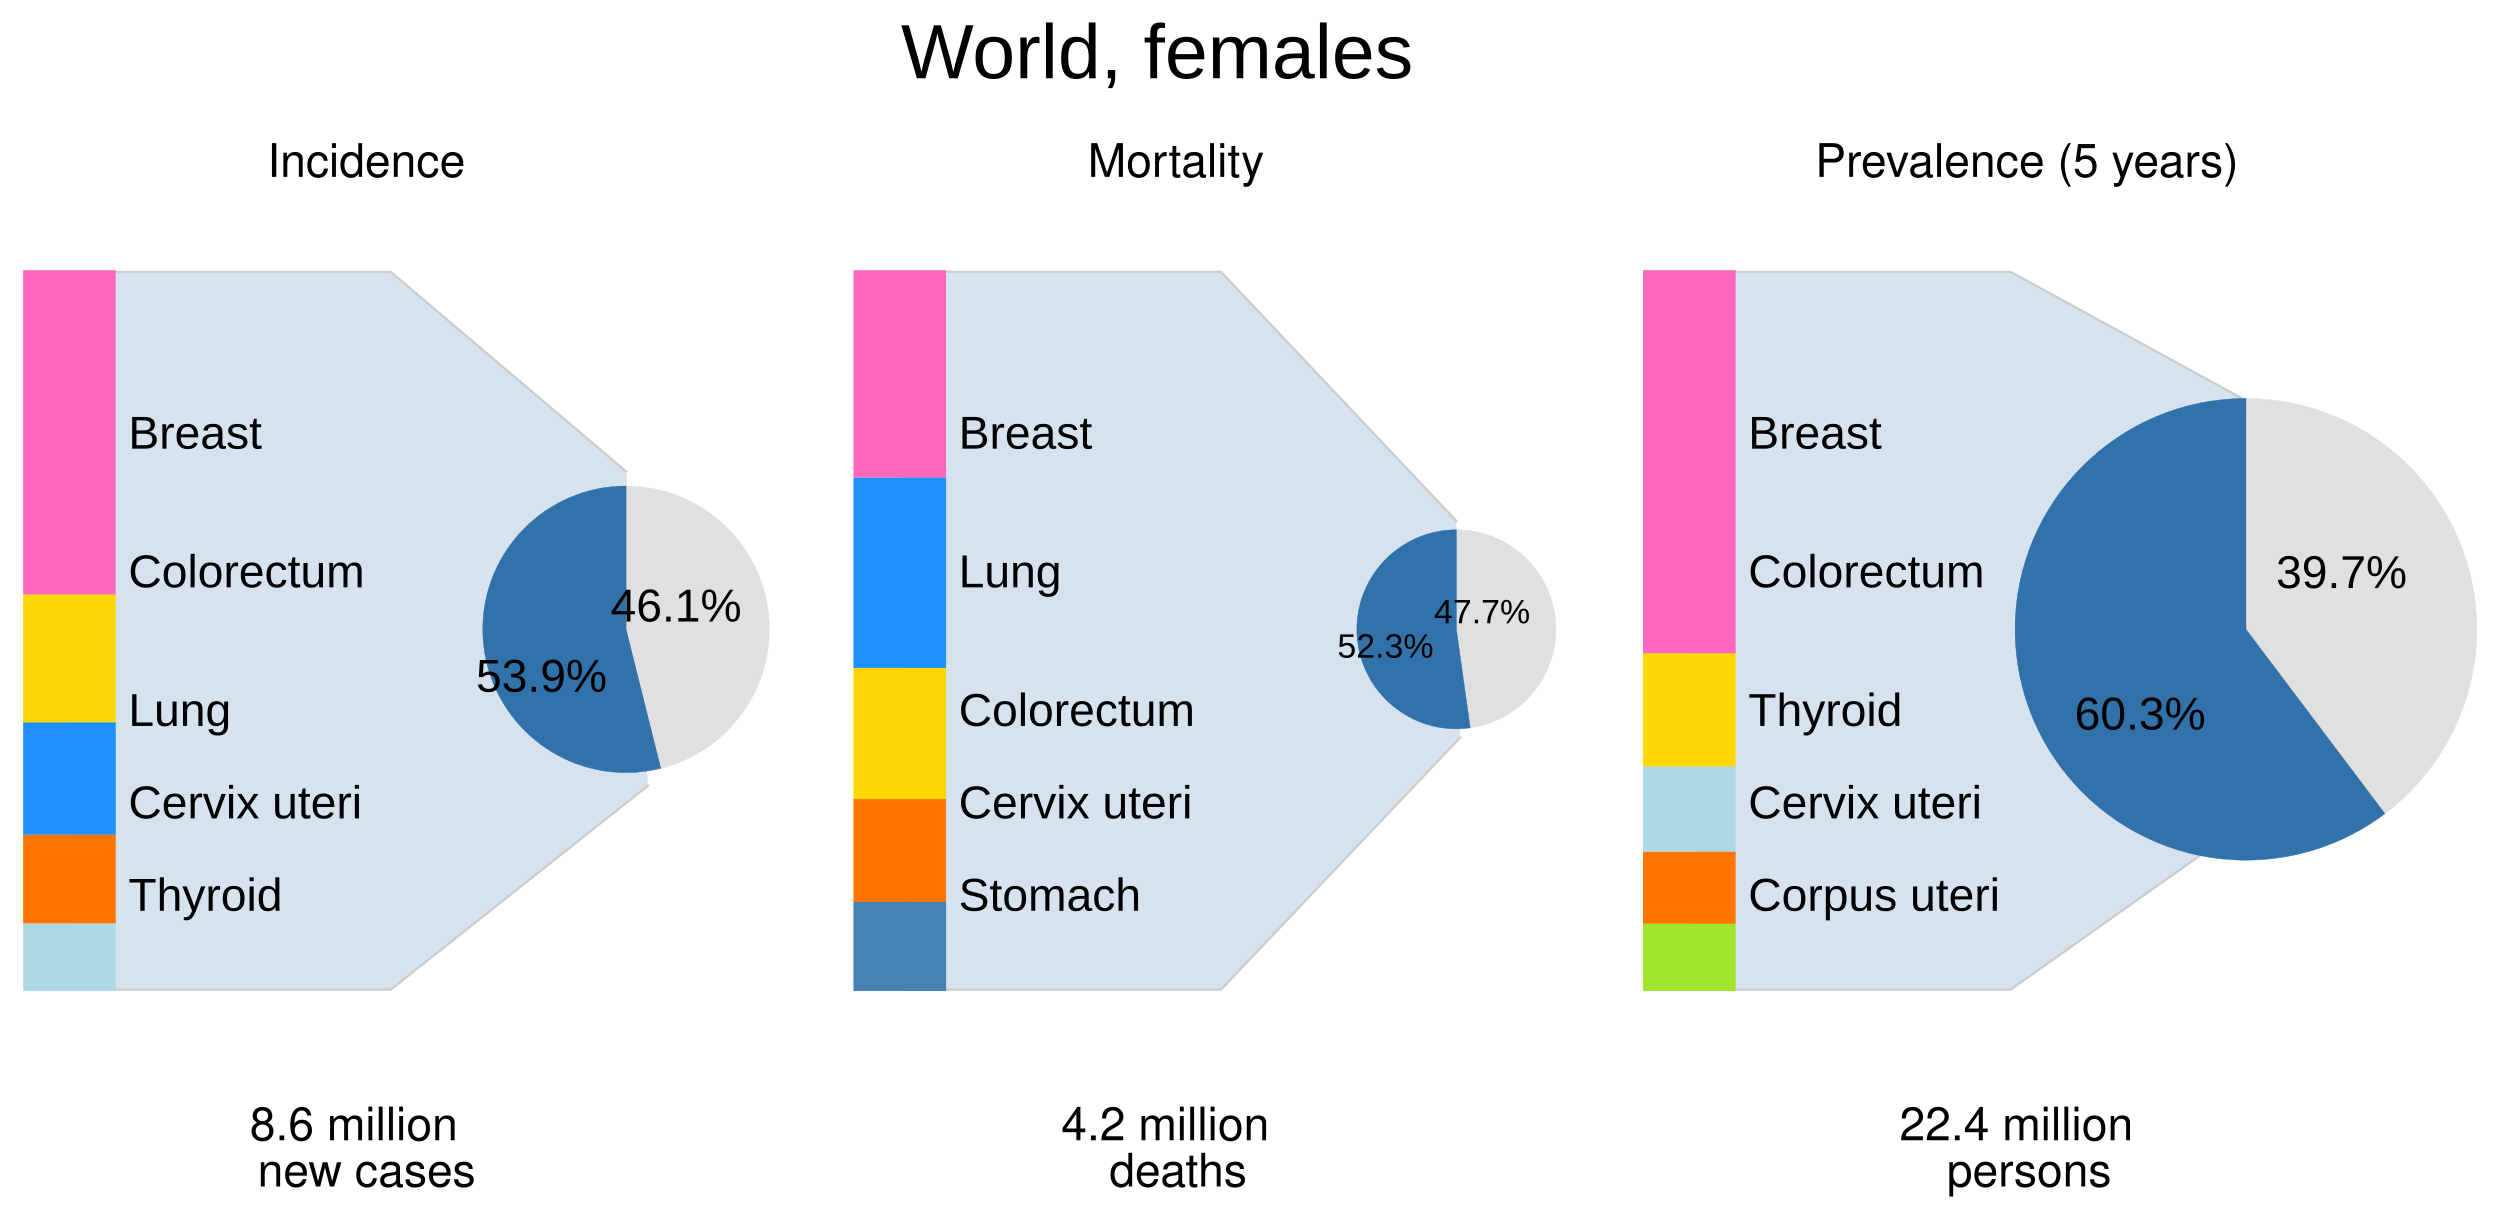
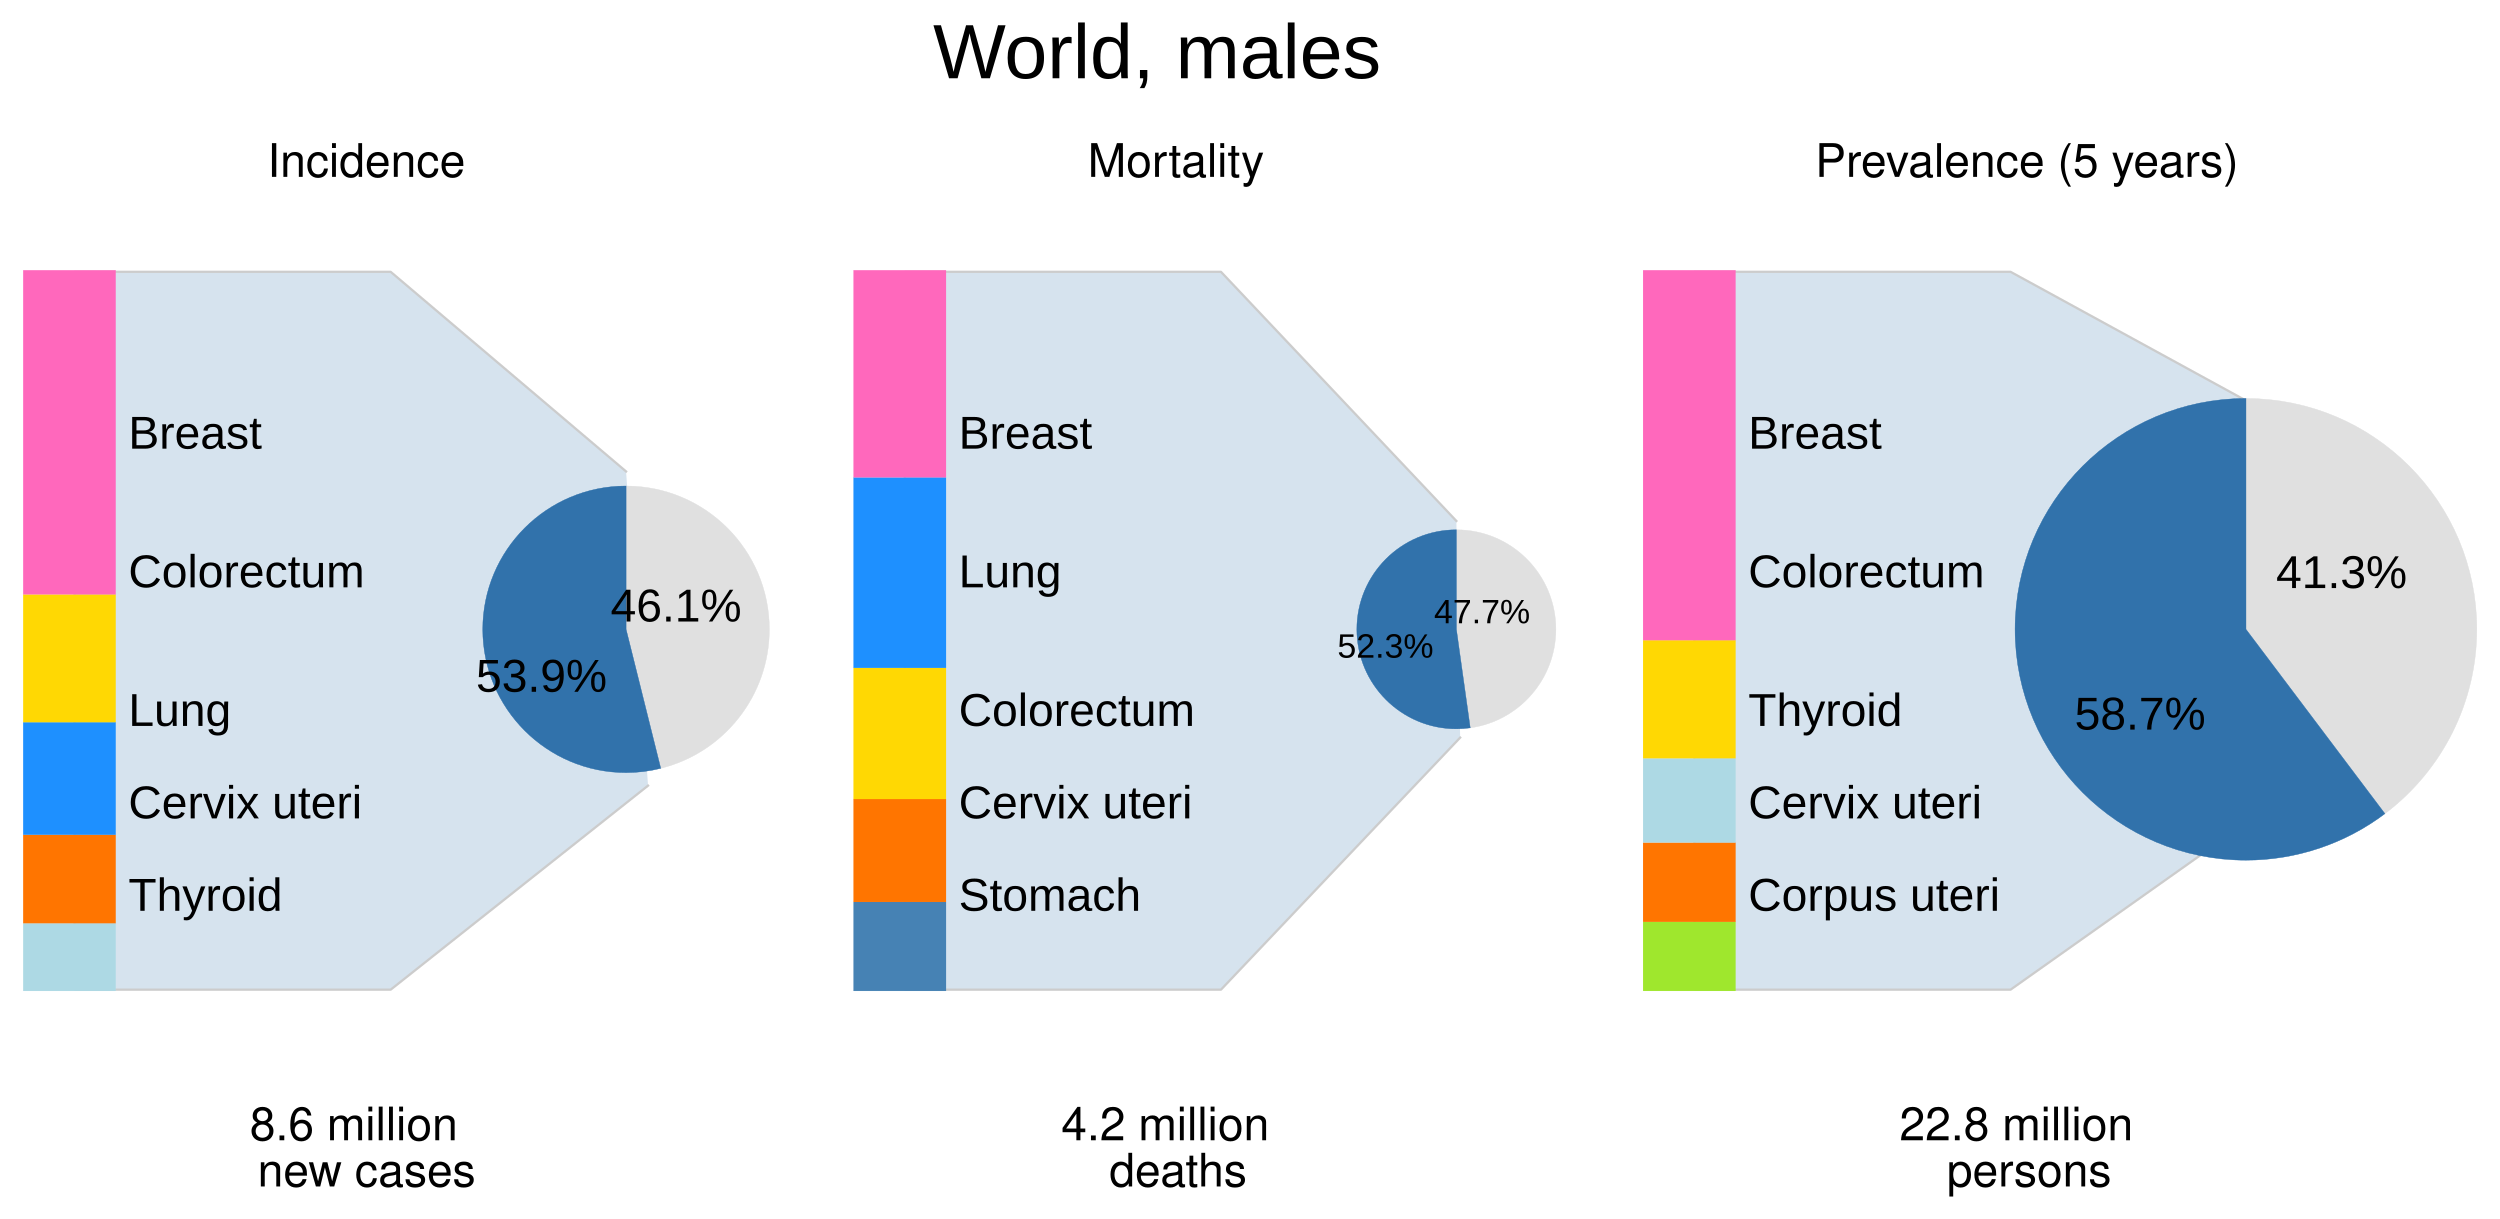
<svg xmlns="http://www.w3.org/2000/svg" version="1.1" id="svg2" xml:space="preserve" width="1082.015" height="527.501" viewBox="0 0 1082.015 527.501">
  <defs id="defs6" />
  <g id="g10" transform="matrix(1.333333,0,0,-1.333333,-127.1069,467.4236)">
    <text xml:space="preserve" style="color:#000000;font-style:normal;font-variant:normal;font-weight:normal;font-stretch:normal;font-size:15px;line-height:100%;font-family:Helvetica;-inkscape-font-specification:Helvetica;font-variant-ligatures:normal;font-variant-position:normal;font-variant-caps:normal;font-variant-numeric:normal;font-variant-alternates:normal;font-feature-settings:normal;text-indent:0;text-align:center;text-decoration:none;text-decoration-line:none;text-decoration-style:solid;text-decoration-color:#000000;letter-spacing:normal;word-spacing:normal;text-transform:none;writing-mode:lr-tb;direction:ltr;text-orientation:mixed;dominant-baseline:auto;baseline-shift:baseline;text-anchor:middle;white-space:normal;shape-padding:0;clip-rule:nonzero;display:inline;overflow:visible;visibility:visible;opacity:1;isolation:auto;mix-blend-mode:normal;color-interpolation:sRGB;color-interpolation-filters:linearRGB;solid-color:#000000;solid-opacity:1;vector-effect:none;fill:#000000;fill-opacity:1;fill-rule:nonzero;stroke:none;stroke-width:0.397;stroke-linecap:butt;stroke-linejoin:miter;stroke-miterlimit:10;stroke-dasharray:none;stroke-dashoffset:0;stroke-opacity:1;color-rendering:auto;image-rendering:auto;shape-rendering:auto;text-rendering:auto;enable-background:accumulate" x="224.763" y="19.577" id="text1471" transform="scale(1,-1)">
      <tspan id="tspan1469" x="224.763" y="19.577" style="font-size:15px;stroke-width:0.397">8.6 million</tspan>
      <tspan x="224.763" y="34.577" style="font-size:15px;stroke-width:0.397" id="tspan1477">new cases</tspan>
    </text>
    <text xml:space="preserve" style="color:#000000;font-style:normal;font-variant:normal;font-weight:normal;font-stretch:normal;font-size:15px;line-height:100%;font-family:Helvetica;-inkscape-font-specification:Helvetica;font-variant-ligatures:normal;font-variant-position:normal;font-variant-caps:normal;font-variant-numeric:normal;font-variant-alternates:normal;font-feature-settings:normal;text-indent:0;text-align:center;text-decoration:none;text-decoration-line:none;text-decoration-style:solid;text-decoration-color:#000000;letter-spacing:normal;word-spacing:normal;text-transform:none;writing-mode:lr-tb;direction:ltr;text-orientation:mixed;dominant-baseline:auto;baseline-shift:baseline;text-anchor:middle;white-space:normal;shape-padding:0;clip-rule:nonzero;display:inline;overflow:visible;visibility:visible;opacity:1;isolation:auto;mix-blend-mode:normal;color-interpolation:sRGB;color-interpolation-filters:linearRGB;solid-color:#000000;solid-opacity:1;vector-effect:none;fill:#000000;fill-opacity:1;fill-rule:nonzero;stroke:none;stroke-width:0.397;stroke-linecap:butt;stroke-linejoin:miter;stroke-miterlimit:10;stroke-dasharray:none;stroke-dashoffset:0;stroke-opacity:1;color-rendering:auto;image-rendering:auto;shape-rendering:auto;text-rendering:auto;enable-background:accumulate" x="224.675" y="-293.159" id="text1471-0" transform="scale(1,-1)">
      <tspan x="224.675" y="-293.159" style="font-size:15px;stroke-width:0.397" id="tspan1477-7">Incidence</tspan>
    </text>
    <text transform="scale(1,-1)" id="text2142" y="-293.159" x="487.472" style="color:#000000;font-style:normal;font-variant:normal;font-weight:normal;font-stretch:normal;font-size:15px;line-height:100%;font-family:Helvetica;-inkscape-font-specification:Helvetica;font-variant-ligatures:normal;font-variant-position:normal;font-variant-caps:normal;font-variant-numeric:normal;font-variant-alternates:normal;font-feature-settings:normal;text-indent:0;text-align:center;text-decoration:none;text-decoration-line:none;text-decoration-style:solid;text-decoration-color:#000000;letter-spacing:normal;word-spacing:normal;text-transform:none;writing-mode:lr-tb;direction:ltr;text-orientation:mixed;dominant-baseline:auto;baseline-shift:baseline;text-anchor:middle;white-space:normal;shape-padding:0;clip-rule:nonzero;display:inline;overflow:visible;visibility:visible;opacity:1;isolation:auto;mix-blend-mode:normal;color-interpolation:sRGB;color-interpolation-filters:linearRGB;solid-color:#000000;solid-opacity:1;vector-effect:none;fill:#000000;fill-opacity:1;fill-rule:nonzero;stroke:none;stroke-width:0.397;stroke-linecap:butt;stroke-linejoin:miter;stroke-miterlimit:10;stroke-dasharray:none;stroke-dashoffset:0;stroke-opacity:1;color-rendering:auto;image-rendering:auto;shape-rendering:auto;text-rendering:auto;enable-background:accumulate" xml:space="preserve">
      <tspan id="tspan2140" style="font-size:15px;stroke-width:0.397" y="-293.159" x="487.472">Mortality</tspan>
    </text>
    <text transform="scale(1,-1)" id="text2152" y="19.577" x="488.171" style="color:#000000;font-style:normal;font-variant:normal;font-weight:normal;font-stretch:normal;font-size:15px;line-height:100%;font-family:Helvetica;-inkscape-font-specification:Helvetica;font-variant-ligatures:normal;font-variant-position:normal;font-variant-caps:normal;font-variant-numeric:normal;font-variant-alternates:normal;font-feature-settings:normal;text-indent:0;text-align:center;text-decoration:none;text-decoration-line:none;text-decoration-style:solid;text-decoration-color:#000000;letter-spacing:normal;word-spacing:normal;text-transform:none;writing-mode:lr-tb;direction:ltr;text-orientation:mixed;dominant-baseline:auto;baseline-shift:baseline;text-anchor:middle;white-space:normal;shape-padding:0;clip-rule:nonzero;display:inline;overflow:visible;visibility:visible;opacity:1;isolation:auto;mix-blend-mode:normal;color-interpolation:sRGB;color-interpolation-filters:linearRGB;solid-color:#000000;solid-opacity:1;vector-effect:none;fill:#000000;fill-opacity:1;fill-rule:nonzero;stroke:none;stroke-width:0.397;stroke-linecap:butt;stroke-linejoin:miter;stroke-miterlimit:10;stroke-dasharray:none;stroke-dashoffset:0;stroke-opacity:1;color-rendering:auto;image-rendering:auto;shape-rendering:auto;text-rendering:auto;enable-background:accumulate" xml:space="preserve">
      <tspan style="font-size:15px;stroke-width:0.397" y="19.577" x="488.171" id="tspan2148">4.2 million</tspan>
      <tspan id="tspan2150" style="font-size:15px;stroke-width:0.397" y="34.577" x="488.171">deaths</tspan>
    </text>
    <text xml:space="preserve" style="color:#000000;font-style:normal;font-variant:normal;font-weight:normal;font-stretch:normal;font-size:15px;line-height:100%;font-family:Helvetica;-inkscape-font-specification:Helvetica;font-variant-ligatures:normal;font-variant-position:normal;font-variant-caps:normal;font-variant-numeric:normal;font-variant-alternates:normal;font-feature-settings:normal;text-indent:0;text-align:center;text-decoration:none;text-decoration-line:none;text-decoration-style:solid;text-decoration-color:#000000;letter-spacing:normal;word-spacing:normal;text-transform:none;writing-mode:lr-tb;direction:ltr;text-orientation:mixed;dominant-baseline:auto;baseline-shift:baseline;text-anchor:middle;white-space:normal;shape-padding:0;clip-rule:nonzero;display:inline;overflow:visible;visibility:visible;opacity:1;isolation:auto;mix-blend-mode:normal;color-interpolation:sRGB;color-interpolation-filters:linearRGB;solid-color:#000000;solid-opacity:1;vector-effect:none;fill:#000000;fill-opacity:1;fill-rule:nonzero;stroke:none;stroke-width:0.397;stroke-linecap:butt;stroke-linejoin:miter;stroke-miterlimit:10;stroke-dasharray:none;stroke-dashoffset:0;stroke-opacity:1;color-rendering:auto;image-rendering:auto;shape-rendering:auto;text-rendering:auto;enable-background:accumulate" x="763.698" y="-293.159" id="text1115" transform="scale(1,-1)">
      <tspan x="763.698" y="-293.159" style="font-size:15px;stroke-width:0.397" id="tspan1113">Prevalence (5 years)</tspan>
    </text>
    <text xml:space="preserve" style="color:#000000;font-style:normal;font-variant:normal;font-weight:normal;font-stretch:normal;font-size:15px;line-height:100%;font-family:Helvetica;-inkscape-font-specification:Helvetica;font-variant-ligatures:normal;font-variant-position:normal;font-variant-caps:normal;font-variant-numeric:normal;font-variant-alternates:normal;font-feature-settings:normal;text-indent:0;text-align:center;text-decoration:none;text-decoration-line:none;text-decoration-style:solid;text-decoration-color:#000000;letter-spacing:normal;word-spacing:normal;text-transform:none;writing-mode:lr-tb;direction:ltr;text-orientation:mixed;dominant-baseline:auto;baseline-shift:baseline;text-anchor:middle;white-space:normal;shape-padding:0;clip-rule:nonzero;display:inline;overflow:visible;visibility:visible;opacity:1;isolation:auto;mix-blend-mode:normal;color-interpolation:sRGB;color-interpolation-filters:linearRGB;solid-color:#000000;solid-opacity:1;vector-effect:none;fill:#000000;fill-opacity:1;fill-rule:nonzero;stroke:none;stroke-width:0.397;stroke-linecap:butt;stroke-linejoin:miter;stroke-miterlimit:10;stroke-dasharray:none;stroke-dashoffset:0;stroke-opacity:1;color-rendering:auto;image-rendering:auto;shape-rendering:auto;text-rendering:auto;enable-background:accumulate" x="764.423" y="19.577" id="text1471-08" transform="scale(1,-1)">
-       <tspan id="tspan1469-0" x="764.423" y="19.577" style="font-size:15px;stroke-width:0.397">22.4 million</tspan>
+       <tspan id="tspan1469-0" x="764.423" y="19.577" style="font-size:15px;stroke-width:0.397">22.8 million</tspan>
      <tspan x="764.423" y="34.577" style="font-size:15px;stroke-width:0.397" id="tspan1477-2">persons</tspan>
    </text>
    <text xml:space="preserve" style="font-style:normal;font-variant:normal;font-weight:normal;font-stretch:normal;font-size:25px;line-height:0%;font-family:Arial;-inkscape-font-specification:Arial;text-align:center;letter-spacing:0px;word-spacing:0px;text-anchor:middle;fill:#000000;fill-opacity:1;stroke:none;stroke-width:0.938" x="488.292" y="-325.172" id="text3385-2" transform="scale(1,-1)">
-       <tspan id="tspan3387-1" x="488.292" y="-325.172" style="font-size:25px;line-height:1.25;text-align:center;text-anchor:middle;stroke-width:0.938">World, females</tspan>
+       <tspan id="tspan3387-1" x="488.292" y="-325.172" style="font-size:25px;line-height:1.25;text-align:center;text-anchor:middle;stroke-width:0.938">World, males</tspan>
    </text>
    <path id="path4222-6" d="m 298.555,197.528 -76.424,64.812 H 119.508 V 29.32 h 102.637 l 83.542,66.226" style="opacity:0.2;fill:#3172ab;fill-opacity:1;stroke:#000000;stroke-width:0.75;stroke-linecap:square;stroke-linejoin:bevel;stroke-miterlimit:10;stroke-dasharray:none;stroke-opacity:1" />
    <path id="path4222-4-2" d="m 568.076,181.458 -76.424,80.883 H 389.028 V 29.32 h 102.637 l 77.637,81.819" style="opacity:0.2;fill:#3172ab;fill-opacity:1;stroke:#000000;stroke-width:0.75;stroke-linecap:square;stroke-linejoin:bevel;stroke-miterlimit:10;stroke-dasharray:none;stroke-opacity:1" />
    <path id="path4222-8-9" d="m 824.38,220.538 -76.425,41.802 H 645.332 V 29.32 h 102.637 l 62.243,44.082" style="opacity:0.2;fill:#3172ab;fill-opacity:1;stroke:#000000;stroke-width:0.75;stroke-linecap:square;stroke-linejoin:bevel;stroke-miterlimit:10;stroke-dasharray:none;stroke-opacity:1" />
    <g id="g1952" transform="matrix(0.8226716,0,0,0.8226716,-4.13529,-394.4923)" style="stroke-width:1.216">
      <path d="m 367.936,657.346 13.679,-54.861 c 25.186,6.28 42.862,28.904 42.862,54.861 0,31.227 -25.315,56.542 -56.541,56.542" style="fill:#e0e0e0;fill-opacity:1;fill-rule:nonzero;stroke:none;stroke-width:0.122" id="path16-6" />
      <path d="m 367.936,657.346 13.679,-54.861 c 25.186,6.28 42.862,28.904 42.862,54.861 0,31.227 -25.315,56.542 -56.541,56.542 z" style="fill:none;stroke:#dcdcdc;stroke-width:0.146;stroke-linecap:butt;stroke-linejoin:miter;stroke-miterlimit:10;stroke-dasharray:none;stroke-opacity:1" id="path18-3" />
      <path d="m 367.936,657.346 v 56.542 c -31.227,0 -56.541,-25.315 -56.541,-56.542 0,-31.226 25.315,-56.541 56.541,-56.541 4.611,0 9.205,0.564 13.679,1.679" style="fill:#3172ab;fill-opacity:1;fill-rule:nonzero;stroke:none;stroke-width:0.122" id="path20-1" />
      <path d="m 367.936,657.346 v 56.542 c -31.227,0 -56.541,-25.315 -56.541,-56.542 0,-31.226 25.315,-56.541 56.541,-56.541 4.611,0 9.205,0.564 13.679,1.679 z" style="fill:none;stroke:#1a62a2;stroke-width:0.146;stroke-linecap:butt;stroke-linejoin:miter;stroke-miterlimit:10;stroke-dasharray:none;stroke-opacity:1" id="path22-6" />
    </g>
    <g id="g1958" transform="matrix(0.5713111,0,0,0.5713111,284.865,-229.2614)" style="stroke-width:1.75">
      <path d="m 495.72,657.346 7.869,-55.991 c 27.912,3.923 48.672,27.805 48.672,55.991 0,31.227 -25.314,56.542 -56.541,56.542" style="fill:#e0e0e0;fill-opacity:1;fill-rule:nonzero;stroke:none;stroke-width:0.175" id="path32-4" />
      <path d="m 495.72,657.346 7.869,-55.991 c 27.912,3.923 48.672,27.805 48.672,55.991 0,31.227 -25.314,56.542 -56.541,56.542 z" style="fill:none;stroke:#dcdcdc;stroke-width:0.21;stroke-linecap:butt;stroke-linejoin:miter;stroke-miterlimit:10;stroke-dasharray:none;stroke-opacity:1" id="path34-28" />
      <path d="m 495.72,657.346 v 56.542 c -31.227,0 -56.541,-25.315 -56.541,-56.542 0,-31.226 25.314,-56.541 56.541,-56.541 2.632,0 5.263,0.184 7.869,0.55" style="fill:#3172ab;fill-opacity:1;fill-rule:nonzero;stroke:none;stroke-width:0.175" id="path36-3" />
      <path d="m 495.72,657.346 v 56.542 c -31.227,0 -56.541,-25.315 -56.541,-56.542 0,-31.226 25.314,-56.541 56.541,-56.541 2.632,0 5.263,0.184 7.869,0.55 z" style="fill:none;stroke:#1a62a2;stroke-width:0.21;stroke-linecap:butt;stroke-linejoin:miter;stroke-miterlimit:10;stroke-dasharray:none;stroke-opacity:1" id="path38-0" />
    </g>
    <g id="g1964" transform="matrix(1.325402,0,0,1.325402,-1.997936,-724.9602)" style="stroke-width:0.754">
      <path d="m 623.492,657.346 34.027,-45.156 c 14.177,10.684 22.514,27.404 22.514,45.156 0,31.227 -25.315,56.542 -56.541,56.542" style="fill:#e0e0e0;fill-opacity:1;fill-rule:nonzero;stroke:none;stroke-width:0.075" id="path48-0" />
      <path d="m 623.492,657.346 34.027,-45.156 c 14.177,10.684 22.514,27.404 22.514,45.156 0,31.227 -25.315,56.542 -56.541,56.542 z" style="fill:none;stroke:#dcdcdc;stroke-width:0.091;stroke-linecap:butt;stroke-linejoin:miter;stroke-miterlimit:10;stroke-dasharray:none;stroke-opacity:1" id="path50-4" />
      <path d="m 623.492,657.346 v 56.542 c -31.227,0 -56.542,-25.315 -56.542,-56.542 0,-31.226 25.315,-56.541 56.542,-56.541 12.277,0 24.222,3.997 34.027,11.385" style="fill:#3172ab;fill-opacity:1;fill-rule:nonzero;stroke:none;stroke-width:0.075" id="path52-3" />
      <path d="m 623.492,657.346 v 56.542 c -31.227,0 -56.542,-25.315 -56.542,-56.542 0,-31.226 25.315,-56.541 56.542,-56.541 12.277,0 24.222,3.997 34.027,11.385 z" style="fill:none;stroke:#1a62a2;stroke-width:0.091;stroke-linecap:butt;stroke-linejoin:miter;stroke-miterlimit:10;stroke-dasharray:none;stroke-opacity:1" id="path54-7" />
    </g>
    <text id="text4286-3-3" y="-148.815" x="322.606" style="font-style:normal;font-variant:normal;font-weight:normal;font-stretch:normal;font-size:11.25px;line-height:0%;font-family:Arial;-inkscape-font-specification:Arial;text-align:center;letter-spacing:0px;word-spacing:0px;text-anchor:middle;fill:#000000;fill-opacity:1;stroke:none;stroke-width:0.938" xml:space="preserve" transform="scale(1,-1)">
      <tspan y="-148.815" x="322.606" id="tspan4288-3-3" style="font-size:15px;line-height:0.9;stroke-width:0.938">46.1%</tspan>
    </text>
    <text xml:space="preserve" style="font-style:normal;font-variant:normal;font-weight:normal;font-stretch:normal;font-size:11.25px;line-height:0%;font-family:Arial;-inkscape-font-specification:Arial;text-align:center;letter-spacing:0px;word-spacing:0px;text-anchor:middle;fill:#000000;fill-opacity:1;stroke:none;stroke-width:0.938" x="278.933" y="-126.009" id="text3475-8-3-8" transform="scale(1,-1)">
      <tspan id="tspan3477-9-1-5" x="278.933" y="-126.009" style="font-size:15px;line-height:0.9;stroke-width:0.938">53.9%</tspan>
    </text>
    <text id="text4286-3-8-6" y="-148.242" x="584.062" style="font-style:normal;font-variant:normal;font-weight:normal;font-stretch:normal;font-size:11.004px;line-height:0%;font-family:Arial;-inkscape-font-specification:Arial;text-align:center;letter-spacing:0px;word-spacing:0px;text-anchor:middle;fill:#000000;fill-opacity:1;stroke:none;stroke-width:0.938" xml:space="preserve" transform="scale(1,-1)">
      <tspan y="-148.242" x="584.062" id="tspan4288-3-2-6" style="font-size:11.004px;line-height:0.9;stroke-width:0.938">47.7%</tspan>
    </text>
    <text xml:space="preserve" style="font-style:normal;font-variant:normal;font-weight:normal;font-stretch:normal;font-size:11.004px;line-height:0%;font-family:Arial;-inkscape-font-specification:Arial;text-align:center;letter-spacing:0px;word-spacing:0px;text-anchor:middle;fill:#000000;fill-opacity:1;stroke:none;stroke-width:0.938" x="552.705" y="-137.082" id="text3475-8-3-2-6" transform="scale(1,-1)">
      <tspan id="tspan3477-9-1-8-4" x="552.705" y="-137.082" style="font-size:11.004px;line-height:0.9;stroke-width:0.938">52.3%</tspan>
    </text>
    <text id="text4286-3-85-5" y="-159.668" x="865.838" style="font-style:normal;font-variant:normal;font-weight:normal;font-stretch:normal;font-size:15px;line-height:0%;font-family:Arial;-inkscape-font-specification:Arial;text-align:center;letter-spacing:0px;word-spacing:0px;text-anchor:middle;fill:#000000;fill-opacity:1;stroke:none;stroke-width:0.938" xml:space="preserve" transform="scale(1,-1)">
-       <tspan y="-159.668" x="865.838" id="tspan4288-3-0-0" style="font-size:15px;line-height:0.9;stroke-width:0.938">39.7%</tspan>
+       <tspan y="-159.668" x="865.838" id="tspan4288-3-0-0" style="font-size:15px;line-height:0.9;stroke-width:0.938">41.3%</tspan>
    </text>
    <text xml:space="preserve" style="font-style:normal;font-variant:normal;font-weight:normal;font-stretch:normal;font-size:15px;line-height:0%;font-family:Arial;-inkscape-font-specification:Arial;text-align:center;letter-spacing:0px;word-spacing:0px;text-anchor:middle;fill:#000000;fill-opacity:1;stroke:none;stroke-width:0.938" x="800.453" y="-113.734" id="text3475-8-3-0-8" transform="scale(1,-1)">
-       <tspan id="tspan3477-9-1-3-3" x="800.453" y="-113.734" style="font-size:15px;line-height:0.9;stroke-width:0.938">60.3%</tspan>
+       <tspan id="tspan3477-9-1-3-3" x="800.453" y="-113.734" style="font-size:15px;line-height:0.9;stroke-width:0.938">58.7%</tspan>
    </text>
    <text id="text4754-3" y="-204.977" x="137.002" style="font-style:normal;font-variant:normal;font-weight:normal;font-stretch:normal;font-size:11.25px;line-height:0%;font-family:Arial;-inkscape-font-specification:Arial;text-align:start;letter-spacing:0px;word-spacing:0px;text-anchor:start;fill:#000000;fill-opacity:1;stroke:none;stroke-width:0.938" xml:space="preserve" transform="scale(1,-1)">
      <tspan y="-204.922" x="137.002" id="tspan4756-9" style="font-size:15px;line-height:0.9;stroke-width:0.938">Breast</tspan>
    </text>
    <text transform="scale(1,-1)" xml:space="preserve" style="font-style:normal;font-variant:normal;font-weight:normal;font-stretch:normal;font-size:11.25px;line-height:0%;font-family:Arial;-inkscape-font-specification:Arial;text-align:start;letter-spacing:0px;word-spacing:0px;text-anchor:start;fill:#000000;fill-opacity:1;stroke:none;stroke-width:0.938" x="137.002" y="-131.603" id="text1981">
      <tspan style="font-size:15px;line-height:0.9;stroke-width:0.938" id="tspan1979" x="137.002" y="-159.922">Colorectum</tspan>
    </text>
    <text id="text1985" y="-92.584" x="137.002" style="font-style:normal;font-variant:normal;font-weight:normal;font-stretch:normal;font-size:11.25px;line-height:0%;font-family:Arial;-inkscape-font-specification:Arial;text-align:start;letter-spacing:0px;word-spacing:0px;text-anchor:start;fill:#000000;fill-opacity:1;stroke:none;stroke-width:0.938" xml:space="preserve" transform="scale(1,-1)">
      <tspan y="-114.922" x="137.002" id="tspan1983" style="font-size:15px;line-height:0.9;stroke-width:0.938">Lung</tspan>
    </text>
    <text transform="scale(1,-1)" xml:space="preserve" style="font-style:normal;font-variant:normal;font-weight:normal;font-stretch:normal;font-size:11.25px;line-height:0%;font-family:Arial;-inkscape-font-specification:Arial;text-align:start;letter-spacing:0px;word-spacing:0px;text-anchor:start;fill:#000000;fill-opacity:1;stroke:none;stroke-width:0.938" x="137.002" y="-59.951" id="text1989">
      <tspan style="font-size:15px;line-height:0.9;stroke-width:0.938" id="tspan1987" x="137.002" y="-84.922">Cervix uteri</tspan>
    </text>
    <text id="text1993" y="-34.599" x="137.002" style="font-style:normal;font-variant:normal;font-weight:normal;font-stretch:normal;font-size:11.25px;line-height:0%;font-family:Arial;-inkscape-font-specification:Arial;text-align:start;letter-spacing:0px;word-spacing:0px;text-anchor:start;fill:#000000;fill-opacity:1;stroke:none;stroke-width:0.938" xml:space="preserve" transform="scale(1,-1)">
      <tspan y="-54.922" x="137.002" id="tspan1991" style="font-size:15px;line-height:0.9;stroke-width:0.938">Thyroid</tspan>
    </text>
    <text transform="scale(1,-1)" xml:space="preserve" style="font-style:normal;font-variant:normal;font-weight:normal;font-stretch:normal;font-size:11.25px;line-height:0%;font-family:Arial;-inkscape-font-specification:Arial;text-align:start;letter-spacing:0px;word-spacing:0px;text-anchor:start;fill:#000000;fill-opacity:1;stroke:none;stroke-width:0.938" x="406.522" y="-223.97" id="text2055">
      <tspan style="font-size:15px;line-height:0.9;stroke-width:0.938" id="tspan2053" x="406.522" y="-204.922">Breast</tspan>
    </text>
    <text id="text2059" y="-159.413" x="406.522" style="font-style:normal;font-variant:normal;font-weight:normal;font-stretch:normal;font-size:11.25px;line-height:0%;font-family:Arial;-inkscape-font-specification:Arial;text-align:start;letter-spacing:0px;word-spacing:0px;text-anchor:start;fill:#000000;fill-opacity:1;stroke:none;stroke-width:0.938" xml:space="preserve" transform="scale(1,-1)">
      <tspan y="-159.922" x="406.522" id="tspan2057" style="font-size:15px;line-height:0.9;stroke-width:0.938">Lung</tspan>
    </text>
    <text transform="scale(1,-1)" xml:space="preserve" style="font-style:normal;font-variant:normal;font-weight:normal;font-stretch:normal;font-size:11.25px;line-height:0%;font-family:Arial;-inkscape-font-specification:Arial;text-align:start;letter-spacing:0px;word-spacing:0px;text-anchor:start;fill:#000000;fill-opacity:1;stroke:none;stroke-width:0.938" x="406.522" y="-107.207" id="text2063">
      <tspan style="font-size:15px;line-height:0.9;stroke-width:0.938" id="tspan2061" x="406.522" y="-114.922">Colorectum</tspan>
    </text>
    <text id="text2067" y="-69.209" x="406.522" style="font-style:normal;font-variant:normal;font-weight:normal;font-stretch:normal;font-size:11.25px;line-height:0%;font-family:Arial;-inkscape-font-specification:Arial;text-align:start;letter-spacing:0px;word-spacing:0px;text-anchor:start;fill:#000000;fill-opacity:1;stroke:none;stroke-width:0.938" xml:space="preserve" transform="scale(1,-1)">
      <tspan y="-84.922" x="406.522" id="tspan2065" style="font-size:15px;line-height:0.9;stroke-width:0.938">Cervix uteri</tspan>
    </text>
    <text transform="scale(1,-1)" xml:space="preserve" style="font-style:normal;font-variant:normal;font-weight:normal;font-stretch:normal;font-size:11.25px;line-height:0%;font-family:Arial;-inkscape-font-specification:Arial;text-align:start;letter-spacing:0px;word-spacing:0px;text-anchor:start;fill:#000000;fill-opacity:1;stroke:none;stroke-width:0.938" x="406.522" y="-38.051" id="text2071">
      <tspan style="font-size:15px;line-height:0.9;stroke-width:0.938" id="tspan2069" x="406.522" y="-54.922">Stomach</tspan>
    </text>
-     <text transform="scale(1,-1)" xml:space="preserve" style="font-style:normal;font-variant:normal;font-weight:normal;font-stretch:normal;font-size:11.25px;line-height:0%;font-family:Arial;-inkscape-font-specification:Arial;text-align:start;letter-spacing:0px;word-spacing:0px;text-anchor:start;fill:#000000;fill-opacity:1;stroke:none;stroke-width:0.938" x="662.826" y="-195.434" id="text2079">
+     <text transform="scale(1,-1)" xml:space="preserve" style="font-style:normal;font-variant:normal;font-weight:normal;font-stretch:normal;font-size:11.25px;line-height:0%;font-family:Arial;-inkscape-font-specification:Arial;text-align:start;letter-spacing:0px;word-spacing:0px;text-anchor:start;fill:#000000;fill-opacity:1;stroke:none;stroke-width:0.938" x="662.826" y="-197.545" id="text2079">
      <tspan style="font-size:15px;line-height:0.9;stroke-width:0.938" id="tspan2077" x="662.826" y="-204.922">Breast</tspan>
    </text>
-     <text id="text2083" y="-114.907" x="662.826" style="font-style:normal;font-variant:normal;font-weight:normal;font-stretch:normal;font-size:11.25px;line-height:0%;font-family:Arial;-inkscape-font-specification:Arial;text-align:start;letter-spacing:0px;word-spacing:0px;text-anchor:start;fill:#000000;fill-opacity:1;stroke:none;stroke-width:0.938" xml:space="preserve" transform="scale(1,-1)">
+     <text id="text2083" y="-118.314" x="662.826" style="font-style:normal;font-variant:normal;font-weight:normal;font-stretch:normal;font-size:11.25px;line-height:0%;font-family:Arial;-inkscape-font-specification:Arial;text-align:start;letter-spacing:0px;word-spacing:0px;text-anchor:start;fill:#000000;fill-opacity:1;stroke:none;stroke-width:0.938" xml:space="preserve" transform="scale(1,-1)">
      <tspan y="-159.922" x="662.826" id="tspan2081" style="font-size:15px;line-height:0.9;stroke-width:0.938">Colorectum</tspan>
    </text>
-     <text transform="scale(1,-1)" xml:space="preserve" style="font-style:normal;font-variant:normal;font-weight:normal;font-stretch:normal;font-size:11.25px;line-height:0%;font-family:Arial;-inkscape-font-specification:Arial;text-align:start;letter-spacing:0px;word-spacing:0px;text-anchor:start;fill:#000000;fill-opacity:1;stroke:none;stroke-width:0.938" x="662.826" y="-82.709" id="text2087">
+     <text transform="scale(1,-1)" xml:space="preserve" style="font-style:normal;font-variant:normal;font-weight:normal;font-stretch:normal;font-size:11.25px;line-height:0%;font-family:Arial;-inkscape-font-specification:Arial;text-align:start;letter-spacing:0px;word-spacing:0px;text-anchor:start;fill:#000000;fill-opacity:1;stroke:none;stroke-width:0.938" x="662.826" y="-85.465" id="text2087">
      <tspan style="font-size:15px;line-height:0.9;stroke-width:0.938" id="tspan2085" x="662.826" y="-114.922">Thyroid</tspan>
    </text>
-     <text id="text2091" y="-57.148" x="662.826" style="font-style:normal;font-variant:normal;font-weight:normal;font-stretch:normal;font-size:11.25px;line-height:0%;font-family:Arial;-inkscape-font-specification:Arial;text-align:start;letter-spacing:0px;word-spacing:0px;text-anchor:start;fill:#000000;fill-opacity:1;stroke:none;stroke-width:0.938" xml:space="preserve" transform="scale(1,-1)">
+     <text id="text2091" y="-58.907" x="662.826" style="font-style:normal;font-variant:normal;font-weight:normal;font-stretch:normal;font-size:11.25px;line-height:0%;font-family:Arial;-inkscape-font-specification:Arial;text-align:start;letter-spacing:0px;word-spacing:0px;text-anchor:start;fill:#000000;fill-opacity:1;stroke:none;stroke-width:0.938" xml:space="preserve" transform="scale(1,-1)">
      <tspan y="-84.922" x="662.826" id="tspan2089" style="font-size:15px;line-height:0.9;stroke-width:0.938">Cervix uteri</tspan>
    </text>
-     <text transform="scale(1,-1)" xml:space="preserve" style="font-style:normal;font-variant:normal;font-weight:normal;font-stretch:normal;font-size:11.25px;line-height:0%;font-family:Arial;-inkscape-font-specification:Arial;text-align:start;letter-spacing:0px;word-spacing:0px;text-anchor:start;fill:#000000;fill-opacity:1;stroke:none;stroke-width:0.938" x="662.826" y="-34.517" id="text2095">
+     <text transform="scale(1,-1)" xml:space="preserve" style="font-style:normal;font-variant:normal;font-weight:normal;font-stretch:normal;font-size:11.25px;line-height:0%;font-family:Arial;-inkscape-font-specification:Arial;text-align:start;letter-spacing:0px;word-spacing:0px;text-anchor:start;fill:#000000;fill-opacity:1;stroke:none;stroke-width:0.938" x="662.826" y="-34.817" id="text2095">
      <tspan style="font-size:15px;line-height:0.9;stroke-width:0.938" id="tspan2093" x="662.826" y="-54.922">Corpus uteri</tspan>
    </text>
  </g>
-   <g transform="matrix(0.0462355,0,0,-0.0462355,0,0)" id="g12">
+   <g transform="matrix(0.04577523,0,0,-0.04577523,0,0)" id="g12">
    <path id="path16" style="fill:#e0e0e0;fill-opacity:1;fill-rule:nonzero;stroke:none" d="m 1979.88,1439.95 324.67,-1302.2 c 597.84,149.059 1017.4,686.055 1017.4,1302.2 0,741.21 -600.87,1342.07 -1342.07,1342.07" />
    <path id="path18" style="fill:none;stroke:#dcdcdc;stroke-width:1.2;stroke-linecap:butt;stroke-linejoin:miter;stroke-miterlimit:10;stroke-dasharray:none;stroke-opacity:1" d="m 1979.88,1439.95 324.67,-1302.2 c 597.84,149.059 1017.4,686.055 1017.4,1302.2 0,741.21 -600.87,1342.07 -1342.07,1342.07 z" />
    <path id="path20" style="fill:#3172ab;fill-opacity:1;fill-rule:nonzero;stroke:none" d="m 1979.88,1439.95 v 1342.07 c -741.21,0 -1342.071,-600.86 -1342.071,-1342.07 0,-741.2 600.861,-1342.063 1342.071,-1342.063 109.44,0 218.48,13.39 324.67,39.863" />
    <path id="path22" style="fill:none;stroke:#1a62a2;stroke-width:1.2;stroke-linecap:butt;stroke-linejoin:miter;stroke-miterlimit:10;stroke-dasharray:none;stroke-opacity:1" d="m 1979.88,1439.95 v 1342.07 c -741.21,0 -1342.071,-600.86 -1342.071,-1342.07 0,-741.2 600.861,-1342.063 1342.071,-1342.063 109.44,0 218.48,13.39 324.67,39.863 z" />
  </g>
  <g transform="matrix(0.0226505,0,0,-0.04522544,-2.559305,433.4504)" id="g12" style="stroke-width:3.124">
    <path id="path16" style="fill:#add9e4;fill-opacity:1;fill-rule:nonzero;stroke:none" d="m 555.523,100.801 h 1768.95 V 749.024 H 555.523 Z" />
    <path id="path18" style="fill:none;stroke:#add9e4;stroke-width:1.2;stroke-linecap:butt;stroke-linejoin:miter;stroke-miterlimit:10;stroke-dasharray:none;stroke-opacity:1" d="M 555.523,100.801 V 749.023 H 2324.48 V 100.801 H 555.523" />
    <path id="path20" style="fill:#ff7500;fill-opacity:1;fill-rule:nonzero;stroke:none" d="m 555.523,749.023 h 1768.95 v 846.453 H 555.523 Z" />
    <path id="path22" style="fill:none;stroke:#ff7500;stroke-width:1.2;stroke-linecap:butt;stroke-linejoin:miter;stroke-miterlimit:10;stroke-dasharray:none;stroke-opacity:1" d="M 555.523,749.023 V 1595.48 H 2324.48 V 749.023 H 555.523" />
    <path id="path24" style="fill:#1e90ff;fill-opacity:1;fill-rule:nonzero;stroke:none" d="m 555.523,1595.48 h 1768.95 v 1077.3 H 555.523 Z" />
    <path id="path26" style="fill:none;stroke:#1e90ff;stroke-width:1.2;stroke-linecap:butt;stroke-linejoin:miter;stroke-miterlimit:10;stroke-dasharray:none;stroke-opacity:1" d="M 555.523,1595.48 V 2672.77 H 2324.48 V 1595.48 H 555.523" />
    <path id="path28" style="fill:#ffd803;fill-opacity:1;fill-rule:nonzero;stroke:none" d="m 555.523,2672.77 h 1768.95 V 3895.65 H 555.523 Z" />
    <path id="path30" style="fill:none;stroke:#ffd803;stroke-width:1.2;stroke-linecap:butt;stroke-linejoin:miter;stroke-miterlimit:10;stroke-dasharray:none;stroke-opacity:1" d="M 555.523,2672.77 V 3895.65 H 2324.48 V 2672.77 H 555.523" />
    <path id="path32" style="fill:#ff68bc;fill-opacity:1;fill-rule:nonzero;stroke:none" d="m 555.523,3895.65 h 1768.95 V 6998.4 H 555.523 Z" />
    <path id="path34" style="fill:none;stroke:#ff68bc;stroke-width:1.2;stroke-linecap:butt;stroke-linejoin:miter;stroke-miterlimit:10;stroke-dasharray:none;stroke-opacity:1" d="M 555.523,3895.65 V 6998.4 H 2324.48 V 3895.65 H 555.523" />
  </g>
-   <g transform="matrix(0.03215097,0,0,-0.03215097,400,0)" id="g12">
+   <g transform="matrix(0.03183091,0,0,-0.03183091,400,0)" id="g12">
    <path id="path16" style="fill:#e0e0e0;fill-opacity:1;fill-rule:nonzero;stroke:none" d="M 1979.88,1439.95 2166.66,110.945 c 662.52,93.11 1155.29,659.973 1155.29,1329.005 0,741.21 -600.87,1342.07 -1342.07,1342.07" />
    <path id="path18" style="fill:none;stroke:#dcdcdc;stroke-width:1.2;stroke-linecap:butt;stroke-linejoin:miter;stroke-miterlimit:10;stroke-dasharray:none;stroke-opacity:1" d="M 1979.88,1439.95 2166.66,110.945 c 662.52,93.11 1155.29,659.973 1155.29,1329.005 0,741.21 -600.87,1342.07 -1342.07,1342.07 z" />
    <path id="path20" style="fill:#3172ab;fill-opacity:1;fill-rule:nonzero;stroke:none" d="m 1979.88,1439.95 v 1342.07 c -741.21,0 -1342.071,-600.86 -1342.071,-1342.07 0,-741.2 600.861,-1342.063 1342.071,-1342.063 62.48,0 124.9,4.367 186.78,13.058" />
    <path id="path22" style="fill:none;stroke:#1a62a2;stroke-width:1.2;stroke-linecap:butt;stroke-linejoin:miter;stroke-miterlimit:10;stroke-dasharray:none;stroke-opacity:1" d="m 1979.88,1439.95 v 1342.07 c -741.21,0 -1342.071,-600.86 -1342.071,-1342.07 0,-741.2 600.861,-1342.063 1342.071,-1342.063 62.48,0 124.9,4.367 186.78,13.058 z" />
  </g>
  <g transform="matrix(0.0226505,0,0,-0.04522544,356.8011,433.4504)" id="g12" style="stroke-width:3.124">
    <path id="path16" style="fill:#4682b4;fill-opacity:1;fill-rule:nonzero;stroke:none" d="m 555.523,100.801 h 1768.95 V 952.426 H 555.523 Z" />
    <path id="path18" style="fill:none;stroke:#4682b4;stroke-width:1.2;stroke-linecap:butt;stroke-linejoin:miter;stroke-miterlimit:10;stroke-dasharray:none;stroke-opacity:1" d="M 555.523,100.801 V 952.426 H 2324.48 V 100.801 H 555.523" />
    <path id="path20" style="fill:#ff7500;fill-opacity:1;fill-rule:nonzero;stroke:none" d="m 555.523,952.426 h 1768.95 v 985.273 H 555.523 Z" />
    <path id="path22" style="fill:none;stroke:#ff7500;stroke-width:1.2;stroke-linecap:butt;stroke-linejoin:miter;stroke-miterlimit:10;stroke-dasharray:none;stroke-opacity:1" d="M 555.523,952.426 V 1937.7 H 2324.48 V 952.426 H 555.523" />
    <path id="path24" style="fill:#ffd803;fill-opacity:1;fill-rule:nonzero;stroke:none" d="m 555.523,1937.7 h 1768.95 V 3192.52 H 555.523 Z" />
    <path id="path26" style="fill:none;stroke:#ffd803;stroke-width:1.2;stroke-linecap:butt;stroke-linejoin:miter;stroke-miterlimit:10;stroke-dasharray:none;stroke-opacity:1" d="M 555.523,1937.7 V 3192.52 H 2324.48 V 1937.7 H 555.523" />
    <path id="path28" style="fill:#1e90ff;fill-opacity:1;fill-rule:nonzero;stroke:none" d="m 555.523,3192.52 h 1768.95 V 5015.47 H 555.523 Z" />
    <path id="path30" style="fill:none;stroke:#1e90ff;stroke-width:1.2;stroke-linecap:butt;stroke-linejoin:miter;stroke-miterlimit:10;stroke-dasharray:none;stroke-opacity:1" d="M 555.523,3192.52 V 5015.48 H 2324.48 V 3192.52 H 555.523" />
    <path id="path32" style="fill:#ff68bc;fill-opacity:1;fill-rule:nonzero;stroke:none" d="m 555.523,5015.48 h 1768.95 V 6998.41 H 555.523 Z" />
    <path id="path34" style="fill:none;stroke:#ff68bc;stroke-width:1.2;stroke-linecap:butt;stroke-linejoin:miter;stroke-miterlimit:10;stroke-dasharray:none;stroke-opacity:1" d="M 555.523,5015.48 V 6998.4 H 2324.48 V 5015.48 H 555.523" />
  </g>
  <g transform="matrix(0.07447874,0,0,-0.07447874,800,0)" id="g12">
-     <path id="path16" style="fill:#e0e0e0;fill-opacity:1;fill-rule:nonzero;stroke:none" d="M 1979.88,1439.95 2787.55,368.133 c 336.51,253.574 534.4,650.467 534.4,1071.817 0,741.21 -600.87,1342.07 -1342.07,1342.07" />
-     <path id="path18" style="fill:none;stroke:#dcdcdc;stroke-width:1.2;stroke-linecap:butt;stroke-linejoin:miter;stroke-miterlimit:10;stroke-dasharray:none;stroke-opacity:1" d="M 1979.88,1439.95 2787.55,368.133 c 336.51,253.574 534.4,650.467 534.4,1071.817 0,741.21 -600.87,1342.07 -1342.07,1342.07 z" />
-     <path id="path20" style="fill:#3172ab;fill-opacity:1;fill-rule:nonzero;stroke:none" d="m 1979.88,1439.95 v 1342.07 c -741.21,0 -1342.071,-600.86 -1342.071,-1342.07 0,-741.2 600.861,-1342.063 1342.071,-1342.063 291.42,0 574.93,94.863 807.67,270.246" />
-     <path id="path22" style="fill:none;stroke:#1a62a2;stroke-width:1.2;stroke-linecap:butt;stroke-linejoin:miter;stroke-miterlimit:10;stroke-dasharray:none;stroke-opacity:1" d="m 1979.88,1439.95 v 1342.07 c -741.21,0 -1342.071,-600.86 -1342.071,-1342.07 0,-741.2 600.861,-1342.063 1342.071,-1342.063 291.42,0 574.93,94.863 807.67,270.246 z" />
+     <path id="path16" style="fill:#e0e0e0;fill-opacity:1;fill-rule:nonzero;stroke:none" d="M 1979.88,1439.95 2671.09,289.578 c 403.83,242.641 650.86,679.262 650.86,1150.372 0,741.21 -600.87,1342.07 -1342.07,1342.07" />
+     <path id="path18" style="fill:none;stroke:#dcdcdc;stroke-width:1.2;stroke-linecap:butt;stroke-linejoin:miter;stroke-miterlimit:10;stroke-dasharray:none;stroke-opacity:1" d="M 1979.88,1439.95 2671.09,289.578 c 403.83,242.641 650.86,679.262 650.86,1150.372 0,741.21 -600.87,1342.07 -1342.07,1342.07 z" />
+     <path id="path20" style="fill:#3172ab;fill-opacity:1;fill-rule:nonzero;stroke:none" d="m 1979.88,1439.95 v 1342.07 c -741.21,0 -1342.071,-600.86 -1342.071,-1342.07 0,-741.2 600.861,-1342.063 1342.071,-1342.063 243.53,0 482.47,66.265 691.21,191.691" />
+     <path id="path22" style="fill:none;stroke:#1a62a2;stroke-width:1.2;stroke-linecap:butt;stroke-linejoin:miter;stroke-miterlimit:10;stroke-dasharray:none;stroke-opacity:1" d="m 1979.88,1439.95 v 1342.07 c -741.21,0 -1342.071,-600.86 -1342.071,-1342.07 0,-741.2 600.861,-1342.063 1342.071,-1342.063 243.53,0 482.47,66.265 691.21,191.691 z" />
  </g>
  <g transform="matrix(0.0226505,0,0,-0.04522544,698.5395,433.4504)" id="g12" style="stroke-width:3.124">
-     <path id="path16" style="fill:#9fe72d;fill-opacity:1;fill-rule:nonzero;stroke:none" d="m 555.523,100.801 h 1768.95 V 744.074 H 555.523 Z" />
-     <path id="path18" style="fill:none;stroke:#9fe72d;stroke-width:1.2;stroke-linecap:butt;stroke-linejoin:miter;stroke-miterlimit:10;stroke-dasharray:none;stroke-opacity:1" d="M 555.523,100.801 V 744.074 H 2324.48 V 100.801 H 555.523" />
-     <path id="path20" style="fill:#ff7500;fill-opacity:1;fill-rule:nonzero;stroke:none" d="m 555.523,744.074 h 1768.95 v 690.977 H 555.523 Z" />
-     <path id="path22" style="fill:none;stroke:#ff7500;stroke-width:1.2;stroke-linecap:butt;stroke-linejoin:miter;stroke-miterlimit:10;stroke-dasharray:none;stroke-opacity:1" d="M 555.523,744.074 V 1435.05 H 2324.48 V 744.074 H 555.523" />
-     <path id="path24" style="fill:#add9e4;fill-opacity:1;fill-rule:nonzero;stroke:none" d="m 555.523,1435.05 h 1768.95 v 816.074 H 555.523 Z" />
-     <path id="path26" style="fill:none;stroke:#add9e4;stroke-width:1.2;stroke-linecap:butt;stroke-linejoin:miter;stroke-miterlimit:10;stroke-dasharray:none;stroke-opacity:1" d="m 555.523,1435.05 v 816.08 H 2324.48 V 1435.05 H 555.523" />
-     <path id="path28" style="fill:#ffd803;fill-opacity:1;fill-rule:nonzero;stroke:none" d="m 555.523,2251.13 h 1768.95 V 3333.15 H 555.523 Z" />
-     <path id="path30" style="fill:none;stroke:#ffd803;stroke-width:1.2;stroke-linecap:butt;stroke-linejoin:miter;stroke-miterlimit:10;stroke-dasharray:none;stroke-opacity:1" d="M 555.523,2251.13 V 3333.15 H 2324.48 V 2251.13 H 555.523" />
-     <path id="path32" style="fill:#ff68bc;fill-opacity:1;fill-rule:nonzero;stroke:none" d="m 555.523,3333.15 h 1768.95 V 6998.4 H 555.523 Z" />
-     <path id="path34" style="fill:none;stroke:#ff68bc;stroke-width:1.2;stroke-linecap:butt;stroke-linejoin:miter;stroke-miterlimit:10;stroke-dasharray:none;stroke-opacity:1" d="M 555.523,3333.15 V 6998.4 H 2324.48 V 3333.15 H 555.523" />
+     <path id="path16" style="fill:#9fe72d;fill-opacity:1;fill-rule:nonzero;stroke:none" d="m 555.523,100.801 h 1768.95 V 761.852 H 555.523 Z" />
+     <path id="path18" style="fill:none;stroke:#9fe72d;stroke-width:1.2;stroke-linecap:butt;stroke-linejoin:miter;stroke-miterlimit:10;stroke-dasharray:none;stroke-opacity:1" d="M 555.523,100.801 V 761.852 H 2324.48 V 100.801 H 555.523" />
+     <path id="path20" style="fill:#ff7500;fill-opacity:1;fill-rule:nonzero;stroke:none" d="m 555.523,761.852 h 1768.95 V 1521 H 555.523 Z" />
+     <path id="path22" style="fill:none;stroke:#ff7500;stroke-width:1.2;stroke-linecap:butt;stroke-linejoin:miter;stroke-miterlimit:10;stroke-dasharray:none;stroke-opacity:1" d="M 555.523,761.852 V 1521 H 2324.48 V 761.852 H 555.523" />
+     <path id="path24" style="fill:#add9e4;fill-opacity:1;fill-rule:nonzero;stroke:none" d="m 555.523,1521 h 1768.95 v 806.398 H 555.523 Z" />
+     <path id="path26" style="fill:none;stroke:#add9e4;stroke-width:1.2;stroke-linecap:butt;stroke-linejoin:miter;stroke-miterlimit:10;stroke-dasharray:none;stroke-opacity:1" d="m 555.523,1521 v 806.4 H 2324.48 V 1521 H 555.523" />
+     <path id="path28" style="fill:#ffd803;fill-opacity:1;fill-rule:nonzero;stroke:none" d="m 555.523,2327.4 h 1768.95 V 3457.58 H 555.523 Z" />
+     <path id="path30" style="fill:none;stroke:#ffd803;stroke-width:1.2;stroke-linecap:butt;stroke-linejoin:miter;stroke-miterlimit:10;stroke-dasharray:none;stroke-opacity:1" d="M 555.523,2327.4 V 3457.57 H 2324.48 V 2327.4 H 555.523" />
+     <path id="path32" style="fill:#ff68bc;fill-opacity:1;fill-rule:nonzero;stroke:none" d="m 555.523,3457.57 h 1768.95 V 6998.4 H 555.523 Z" />
+     <path id="path34" style="fill:none;stroke:#ff68bc;stroke-width:1.2;stroke-linecap:butt;stroke-linejoin:miter;stroke-miterlimit:10;stroke-dasharray:none;stroke-opacity:1" d="M 555.523,3457.57 V 6998.4 H 2324.48 V 3457.57 H 555.523" />
  </g>
</svg>
